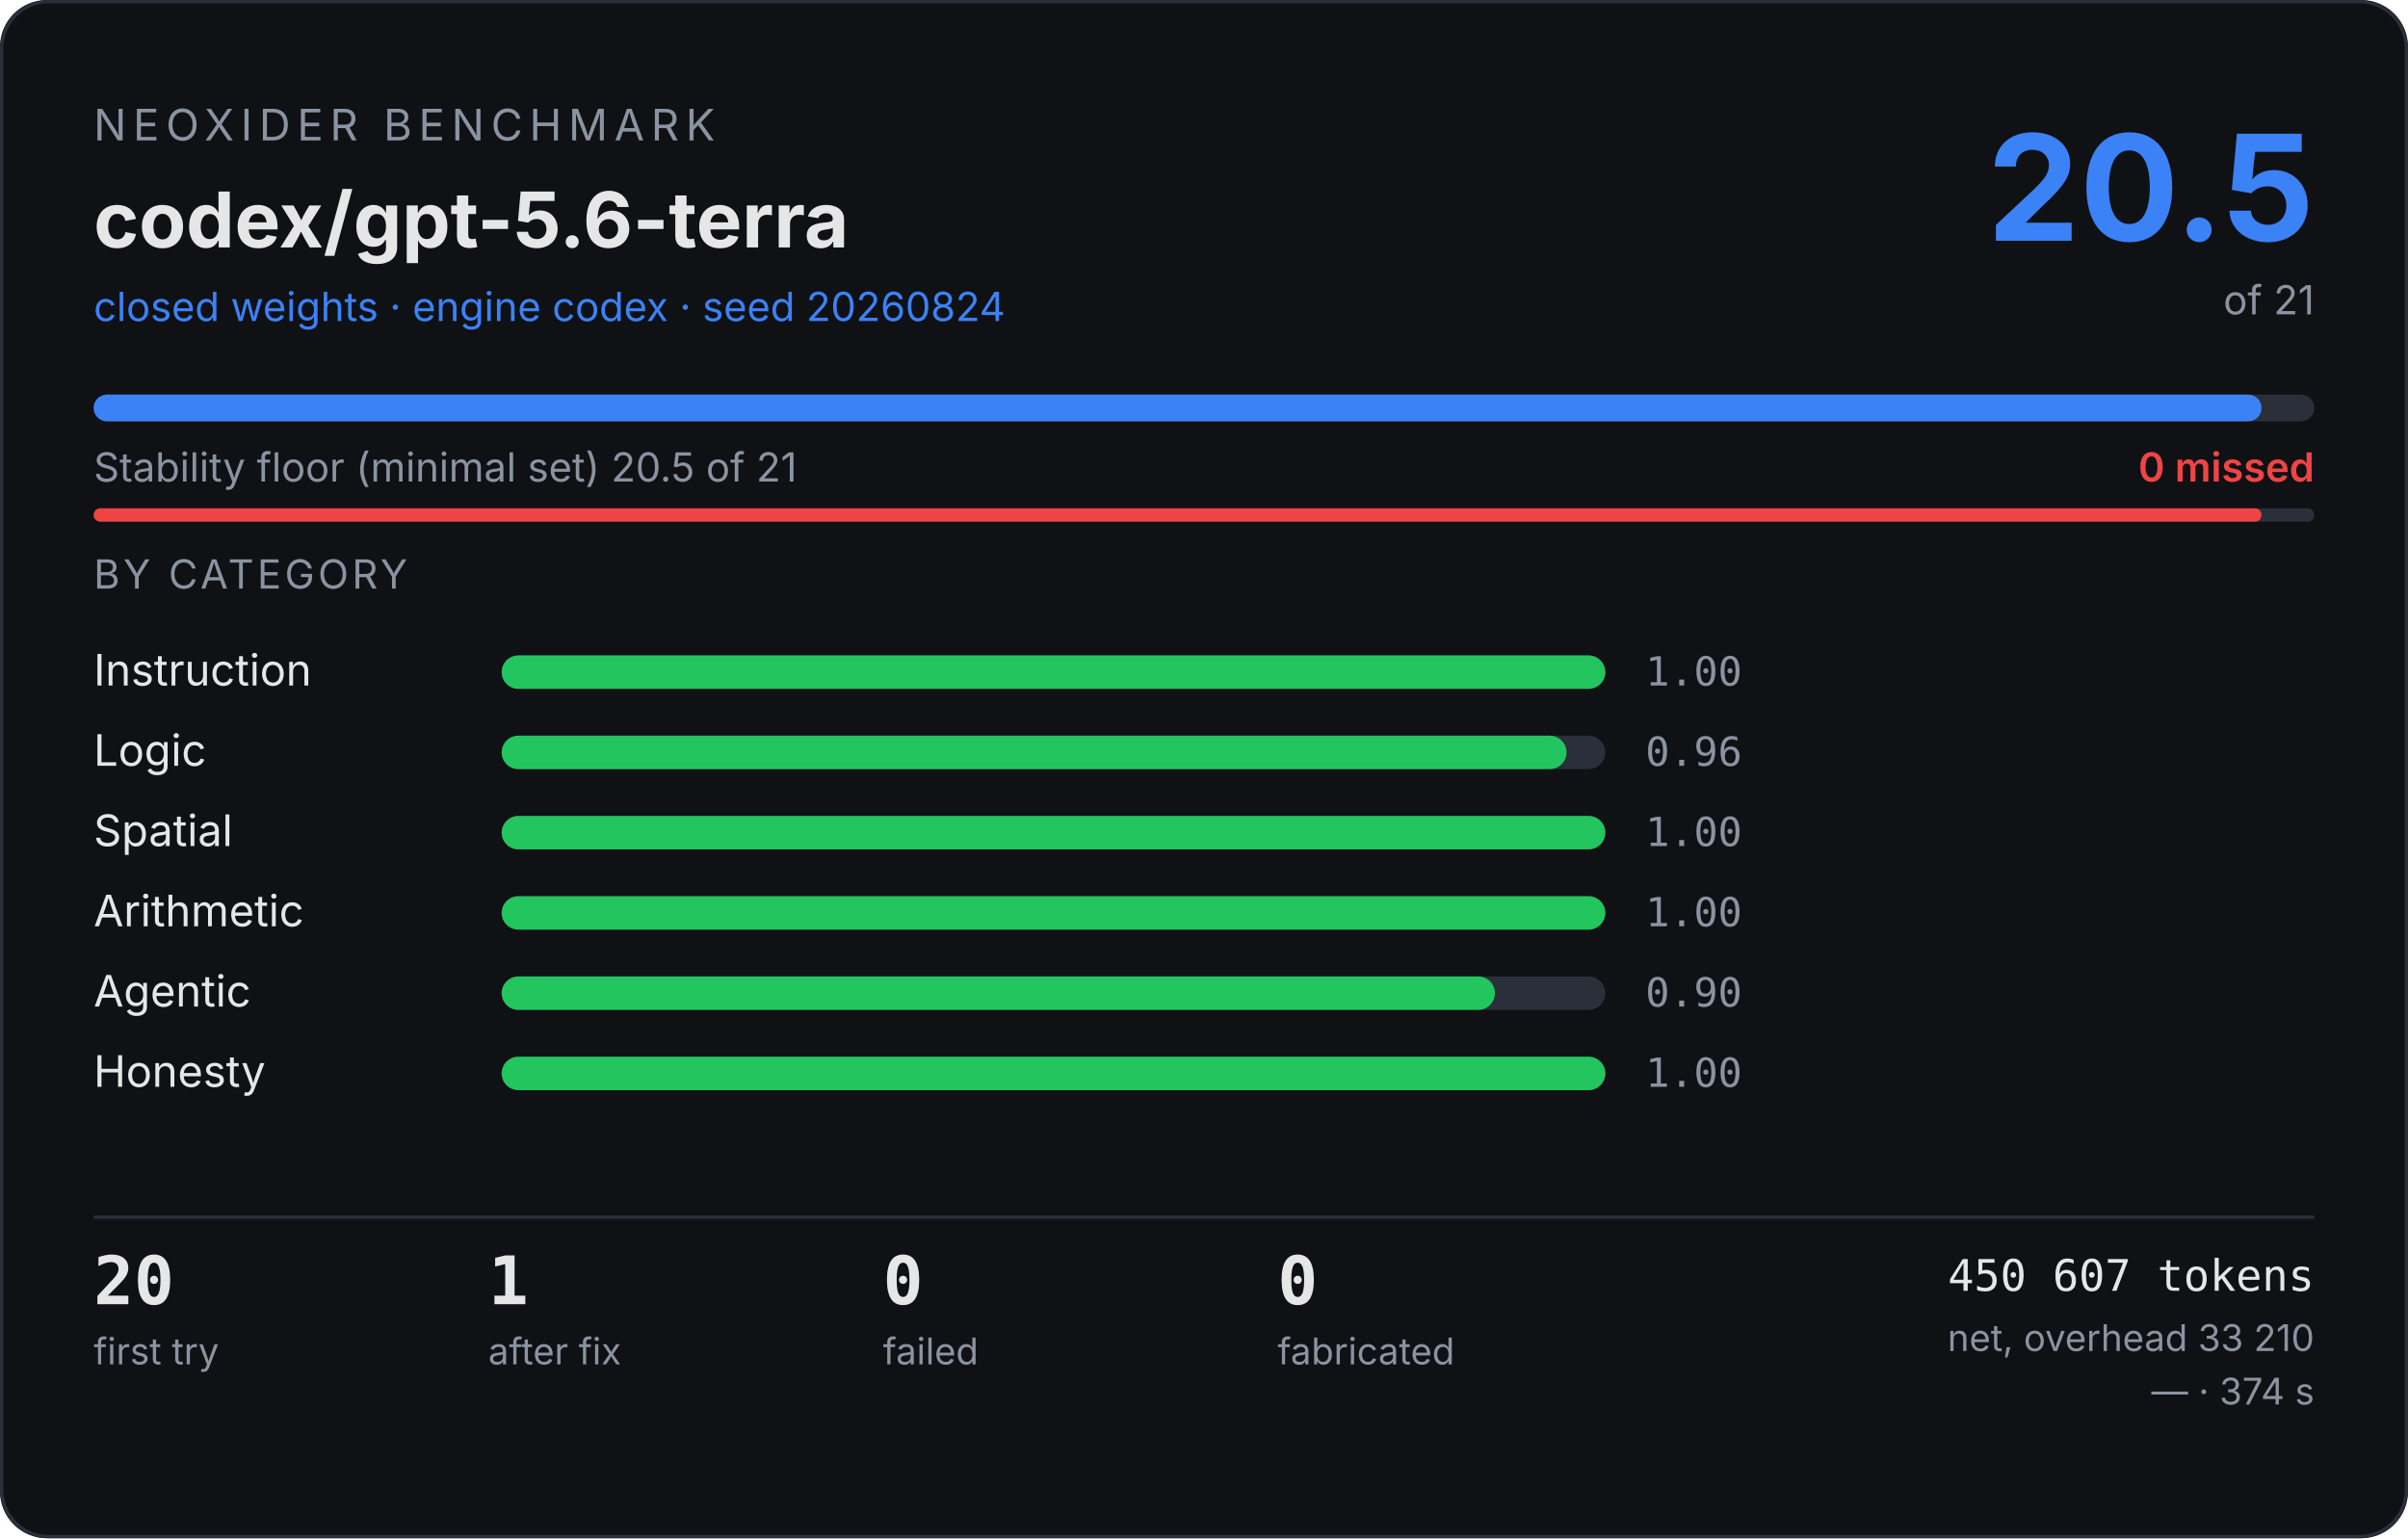
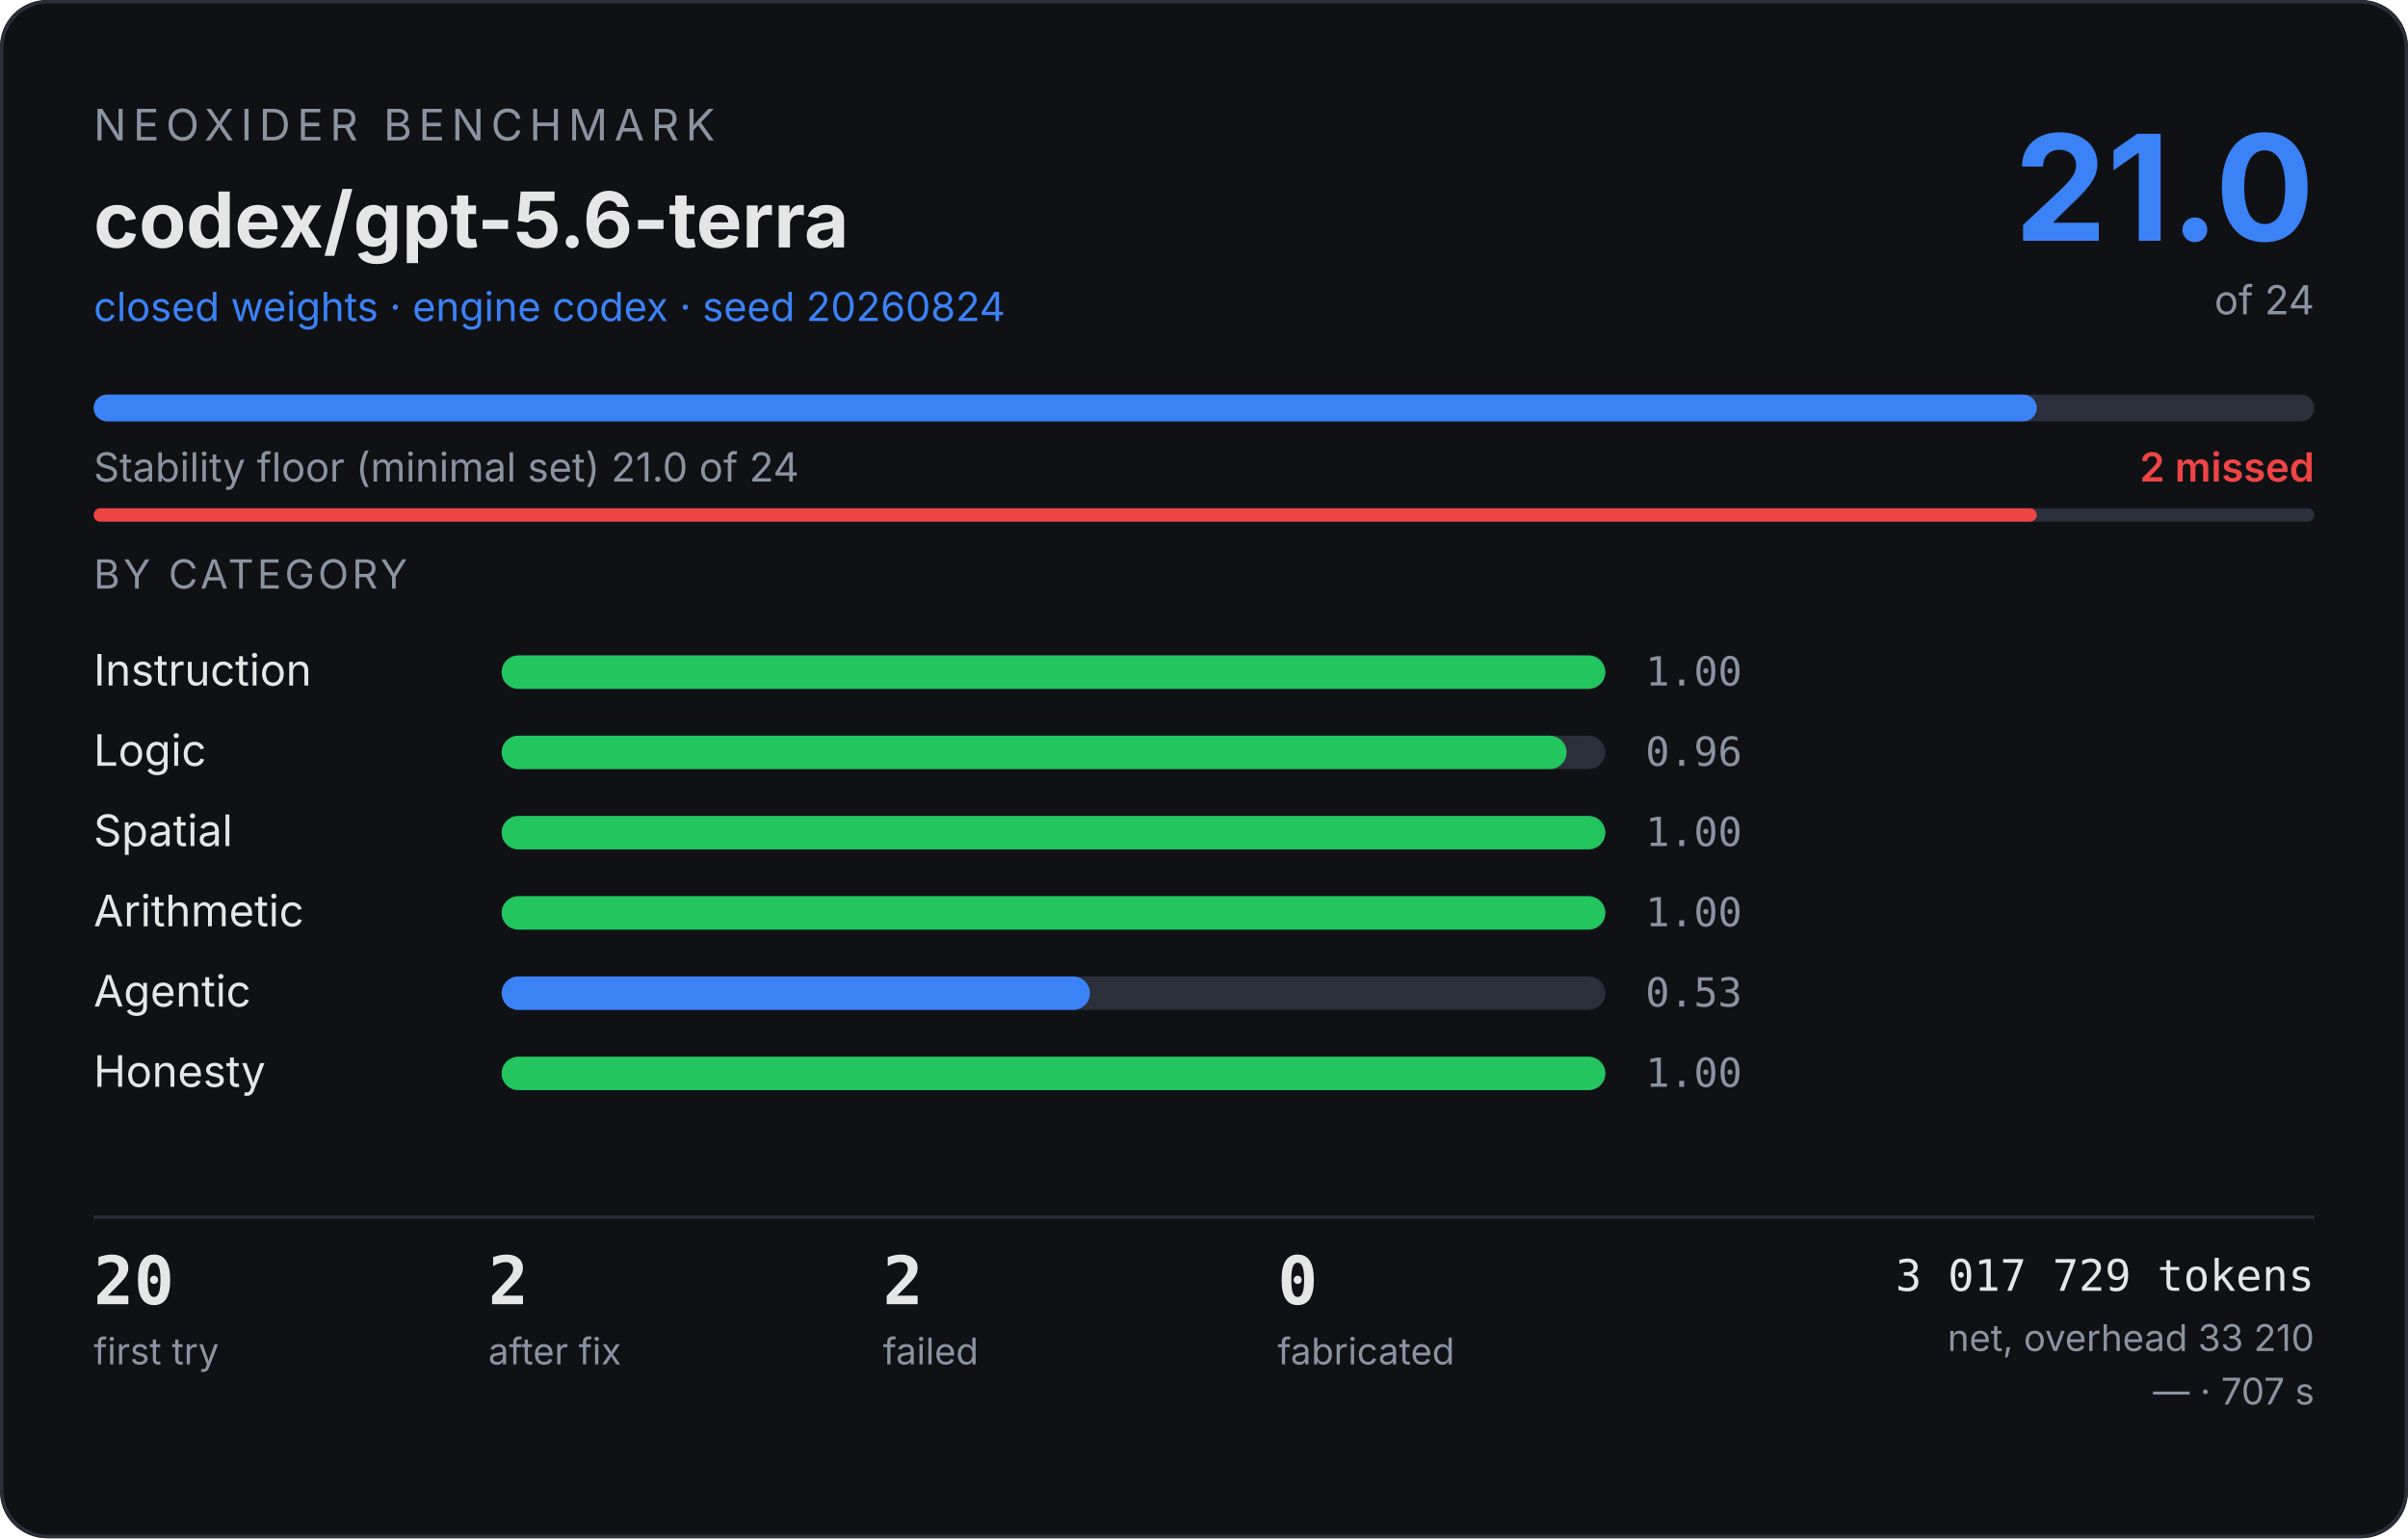
<svg xmlns="http://www.w3.org/2000/svg" width="720" height="460" viewBox="0 0 720 460" font-family="system-ui,-apple-system,Segoe UI,sans-serif">
  <rect width="720" height="460" rx="14" fill="#0f1115" />
  <rect x="0.5" y="0.5" width="719" height="459" rx="14" fill="none" stroke="#2a2f3a" />
  <text x="28" y="42" fill="#8b93a1" font-size="13" letter-spacing="2">NEOXIDER BENCHMARK</text>
  <text x="28" y="74" fill="#e6e6e6" font-size="23" font-weight="700">codex/gpt-5.6-terra</text>
  <text x="28" y="96" fill="#3b82f6" font-size="12">closed weights · engine codex · seed 20260824</text>
-   <text x="692" y="72" text-anchor="end" fill="#3b82f6" font-size="44" font-weight="700">20.5</text>
-   <text x="692" y="94" text-anchor="end" fill="#8b93a1" font-size="12">of 21</text>
+   <text x="692" y="72" text-anchor="end" fill="#3b82f6" font-size="44" font-weight="700">21.0</text>
+   <text x="692" y="94" text-anchor="end" fill="#8b93a1" font-size="12">of 24</text>
  <rect x="28" y="118" width="664" height="8" rx="4" fill="#2a2f3a" />
-   <rect x="28" y="118" width="648.2" height="8" rx="4" fill="#3b82f6" />
-   <text x="28" y="144" fill="#8b93a1" font-size="12">Stability floor (minimal set) 20.5 of 21</text>
-   <text x="692" y="144" text-anchor="end" fill="#ef4444" font-size="12" font-weight="600">0 missed</text>
+   <rect x="28" y="118" width="581.0" height="8" rx="4" fill="#3b82f6" />
+   <text x="28" y="144" fill="#8b93a1" font-size="12">Stability floor (minimal set) 21.0 of 24</text>
+   <text x="692" y="144" text-anchor="end" fill="#ef4444" font-size="12" font-weight="600">2 missed</text>
  <rect x="28" y="152" width="664" height="4" rx="2" fill="#2a2f3a" />
-   <rect x="28" y="152" width="648.2" height="4" rx="2" fill="#ef4444" />
+   <rect x="28" y="152" width="581.0" height="4" rx="2" fill="#ef4444" />
  <text x="28" y="176" fill="#8b93a1" font-size="12" letter-spacing="1">BY CATEGORY</text>
  <text x="28" y="205" fill="#e6e6e6" font-size="13">Instruction</text>
  <rect x="150" y="196" width="330" height="10" rx="5" fill="#2a2f3a" />
  <rect x="150" y="196" width="330.0" height="10" rx="5" fill="#22c55e" />
  <text x="492" y="205" fill="#8b93a1" font-size="12" font-family="ui-monospace,Consolas,monospace">1.00</text>
  <text x="28" y="229" fill="#e6e6e6" font-size="13">Logic</text>
  <rect x="150" y="220" width="330" height="10" rx="5" fill="#2a2f3a" />
  <rect x="150" y="220" width="318.4" height="10" rx="5" fill="#22c55e" />
  <text x="492" y="229" fill="#8b93a1" font-size="12" font-family="ui-monospace,Consolas,monospace">0.96</text>
  <text x="28" y="253" fill="#e6e6e6" font-size="13">Spatial</text>
  <rect x="150" y="244" width="330" height="10" rx="5" fill="#2a2f3a" />
  <rect x="150" y="244" width="330.0" height="10" rx="5" fill="#22c55e" />
  <text x="492" y="253" fill="#8b93a1" font-size="12" font-family="ui-monospace,Consolas,monospace">1.00</text>
  <text x="28" y="277" fill="#e6e6e6" font-size="13">Arithmetic</text>
  <rect x="150" y="268" width="330" height="10" rx="5" fill="#2a2f3a" />
  <rect x="150" y="268" width="330.0" height="10" rx="5" fill="#22c55e" />
  <text x="492" y="277" fill="#8b93a1" font-size="12" font-family="ui-monospace,Consolas,monospace">1.00</text>
  <text x="28" y="301" fill="#e6e6e6" font-size="13">Agentic</text>
  <rect x="150" y="292" width="330" height="10" rx="5" fill="#2a2f3a" />
-   <rect x="150" y="292" width="297.0" height="10" rx="5" fill="#22c55e" />
-   <text x="492" y="301" fill="#8b93a1" font-size="12" font-family="ui-monospace,Consolas,monospace">0.90</text>
+   <rect x="150" y="292" width="175.9" height="10" rx="5" fill="#3b82f6" />
+   <text x="492" y="301" fill="#8b93a1" font-size="12" font-family="ui-monospace,Consolas,monospace">0.53</text>
  <text x="28" y="325" fill="#e6e6e6" font-size="13">Honesty</text>
  <rect x="150" y="316" width="330" height="10" rx="5" fill="#2a2f3a" />
  <rect x="150" y="316" width="330.0" height="10" rx="5" fill="#22c55e" />
  <text x="492" y="325" fill="#8b93a1" font-size="12" font-family="ui-monospace,Consolas,monospace">1.00</text>
  <line x1="28" y1="364" x2="692" y2="364" stroke="#2a2f3a" />
  <text x="28" y="390" fill="#e6e6e6" font-size="20" font-weight="700" font-family="ui-monospace,Consolas,monospace">20</text>
  <text x="28" y="408" fill="#8b93a1" font-size="11">first try</text>
-   <text x="146" y="390" fill="#e6e6e6" font-size="20" font-weight="700" font-family="ui-monospace,Consolas,monospace">1</text>
+   <text x="146" y="390" fill="#e6e6e6" font-size="20" font-weight="700" font-family="ui-monospace,Consolas,monospace">2</text>
  <text x="146" y="408" fill="#8b93a1" font-size="11">after fix</text>
-   <text x="264" y="390" fill="#e6e6e6" font-size="20" font-weight="700" font-family="ui-monospace,Consolas,monospace">0</text>
+   <text x="264" y="390" fill="#e6e6e6" font-size="20" font-weight="700" font-family="ui-monospace,Consolas,monospace">2</text>
  <text x="264" y="408" fill="#8b93a1" font-size="11">failed</text>
  <text x="382" y="390" fill="#e6e6e6" font-size="20" font-weight="700" font-family="ui-monospace,Consolas,monospace">0</text>
  <text x="382" y="408" fill="#8b93a1" font-size="11">fabricated</text>
-   <text x="692" y="386" text-anchor="end" fill="#e6e6e6" font-size="13" font-family="ui-monospace,Consolas,monospace">450 607 tokens</text>
+   <text x="692" y="386" text-anchor="end" fill="#e6e6e6" font-size="13" font-family="ui-monospace,Consolas,monospace">3 017 729 tokens</text>
  <text x="692" y="404" text-anchor="end" fill="#8b93a1" font-size="11">net, overhead 33 210</text>
-   <text x="692" y="420" text-anchor="end" fill="#8b93a1" font-size="11">— · 374 s</text>
+   <text x="692" y="420" text-anchor="end" fill="#8b93a1" font-size="11">— · 707 s</text>
</svg>
